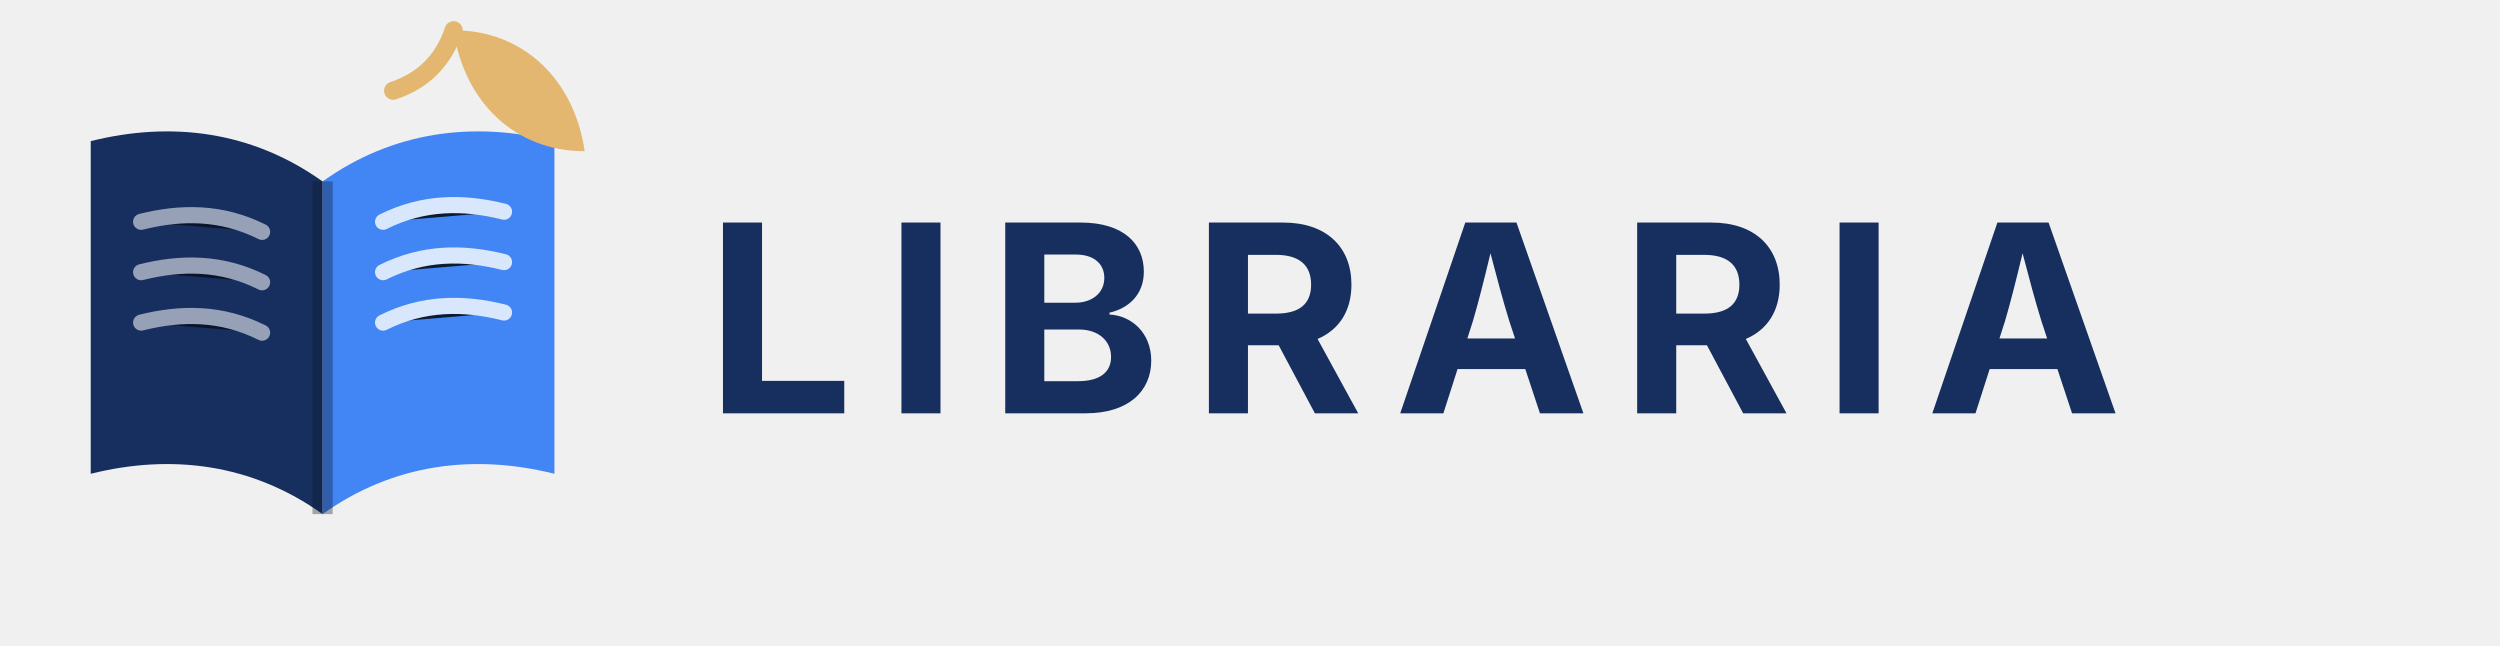
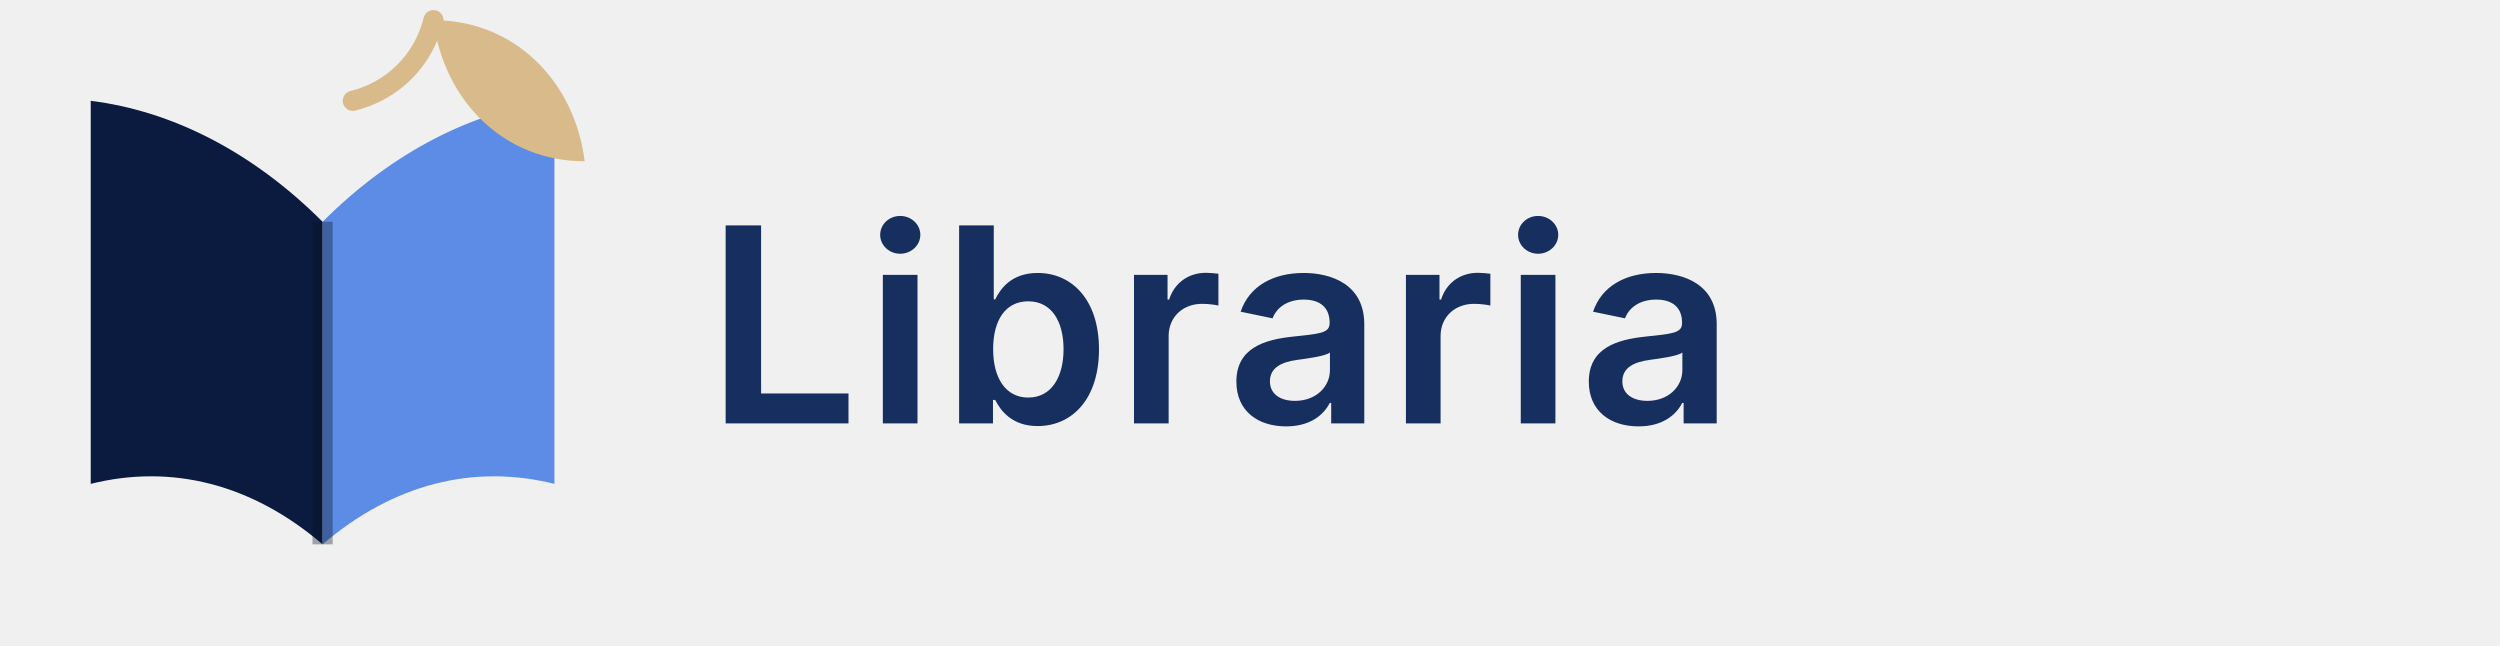
<svg xmlns="http://www.w3.org/2000/svg" viewBox="0 0 248 64" role="img" aria-label="LIBRARIA">
  <g>
-     <path d="M32 18C25 13 17 12 9 14v33c8-2 16-1 23 4V18z" fill="#172F5F" />
-     <path d="M32 18c7-5 15-6 23-4v33c-8-2-16-1-23 4V18z" fill="#4285F4" />
-     <path d="M32 18v33" stroke="#0B1326" stroke-width="2" opacity="0.35" />
-     <g stroke="#FFFFFF" stroke-width="1.6" stroke-linecap="round" opacity="0.55">
-       <path d="M14 22c4-1 8-1 12 1" />
-       <path d="M14 27c4-1 8-1 12 1" />
-       <path d="M14 32c4-1 8-1 12 1" />
-     </g>
-     <g stroke="#FFFFFF" stroke-width="1.6" stroke-linecap="round" opacity="0.8">
-       <path d="M38 22c4-2 8-2 12-1" />
-       <path d="M38 27c4-2 8-2 12-1" />
-       <path d="M38 32c4-2 8-2 12-1" />
-     </g>
-     <path d="M45 3c7 0 12 5 13 12-7 0-12-5-13-12z" fill="#E3B76F" />
-     <path d="M45 3c-1 3-3 5-6 6" stroke="#E3B76F" stroke-width="1.8" stroke-linecap="round" fill="none" />
+     <path d="M32 22C25 15 17 11 9 10v38c8-2 16 0 23 6V22z" fill="#0B1B3F" />
+     <path d="M32 22c7-7 15-11 23-12v38c-8-2-16 0-23 6V22z" fill="#5C8CE6" />
+     <path d="M32 22v32" stroke="#060E20" stroke-width="2" opacity="0.35" />
+     <path d="M43 2c8 0 14 6 15 14-8 0-14-6-15-14z" fill="#D9BA8B" />
+     <path d="M43 2c-1 4-4 7-8 8" stroke="#D9BA8B" stroke-width="2" stroke-linecap="round" fill="none" />
  </g>
-   <text x="70" y="41" font-family="Epilogue, Inter, sans-serif" font-size="26" font-weight="700" letter-spacing="3" fill="#172F5F">LIBRARIA</text>
+   <text x="70" y="42" font-family="Poppins, Inter, sans-serif" font-size="27" font-weight="600" letter-spacing="0.5" fill="#172F5F">Libraria</text>
</svg>
